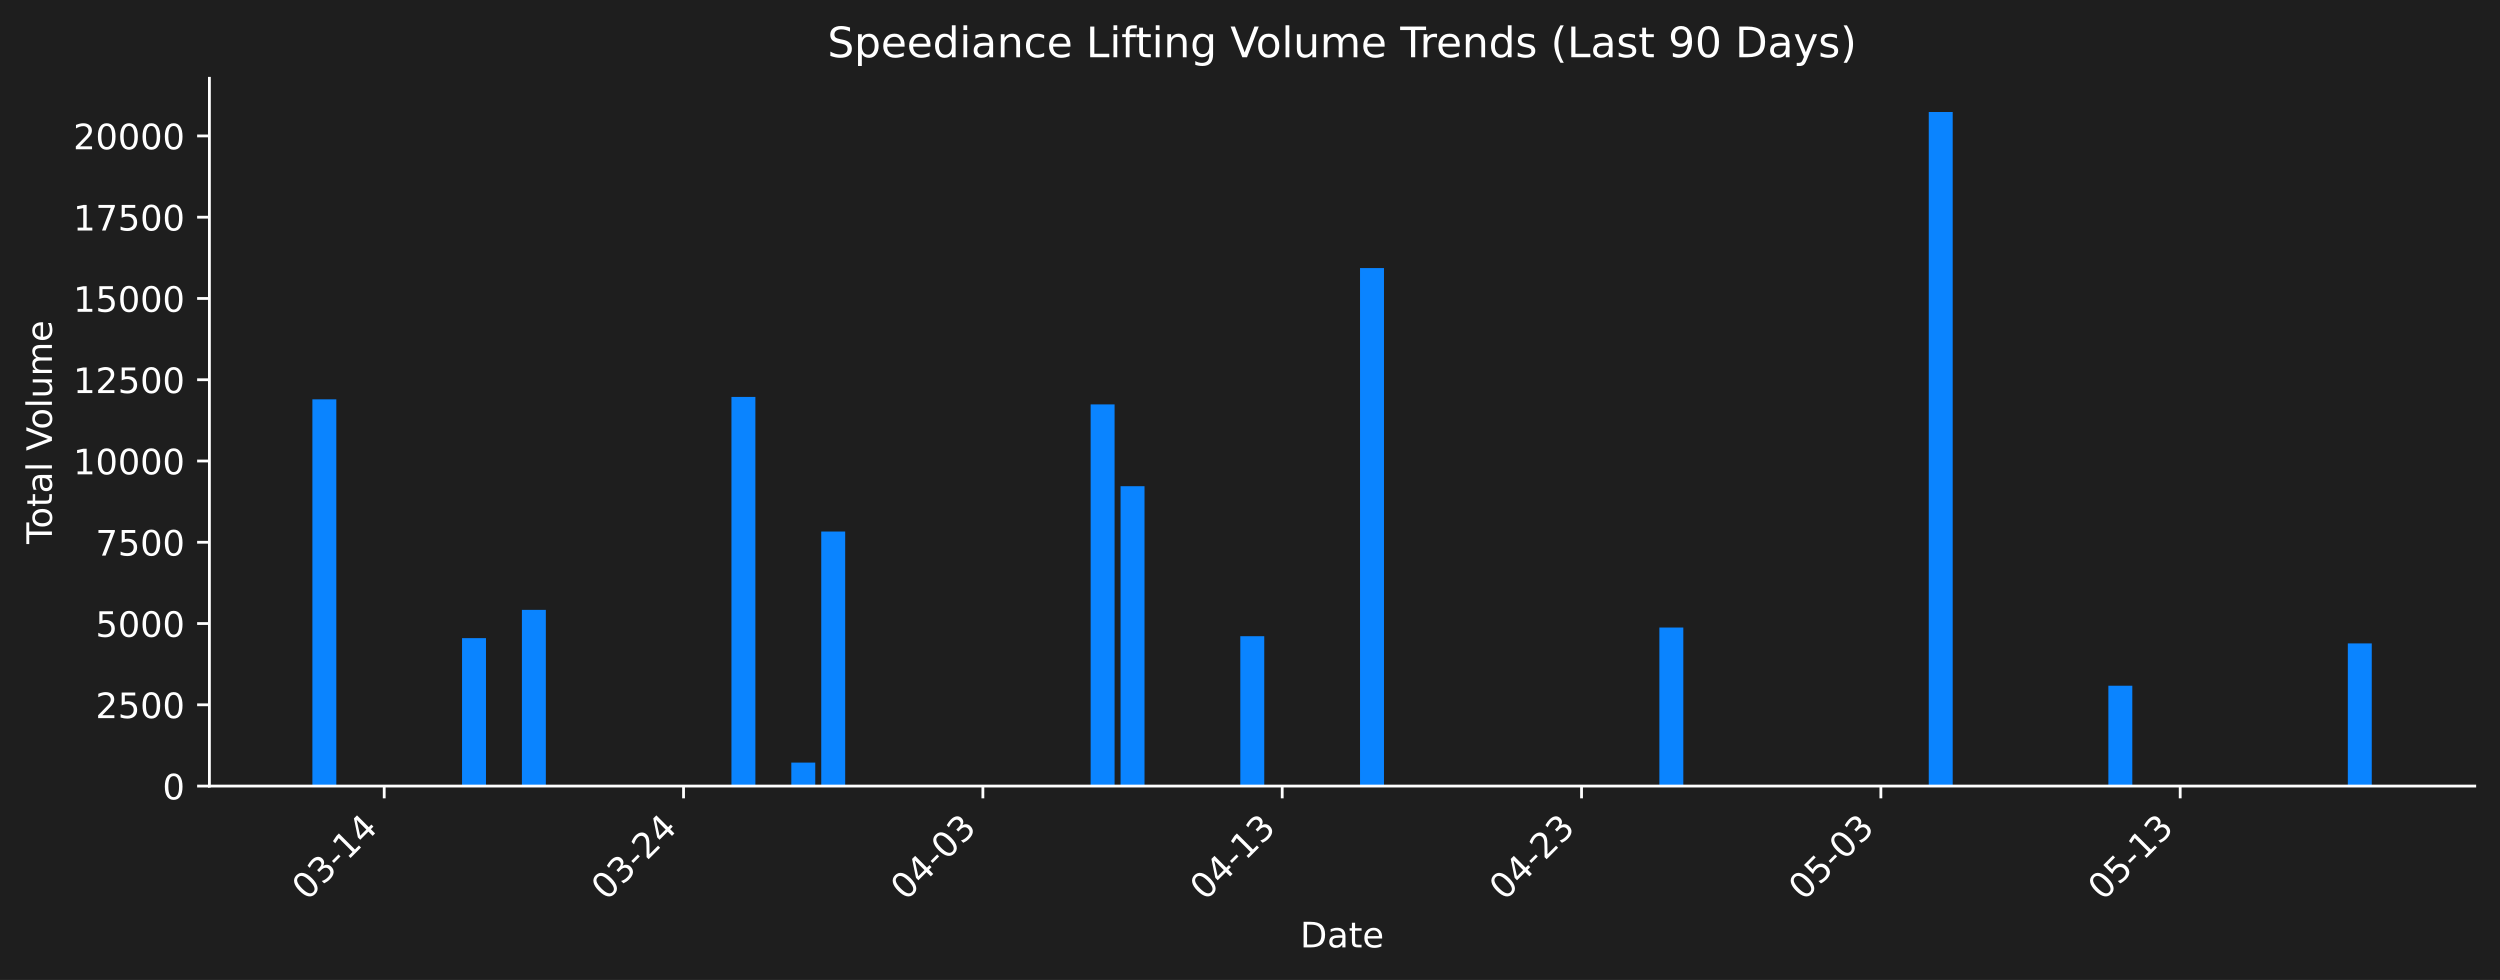
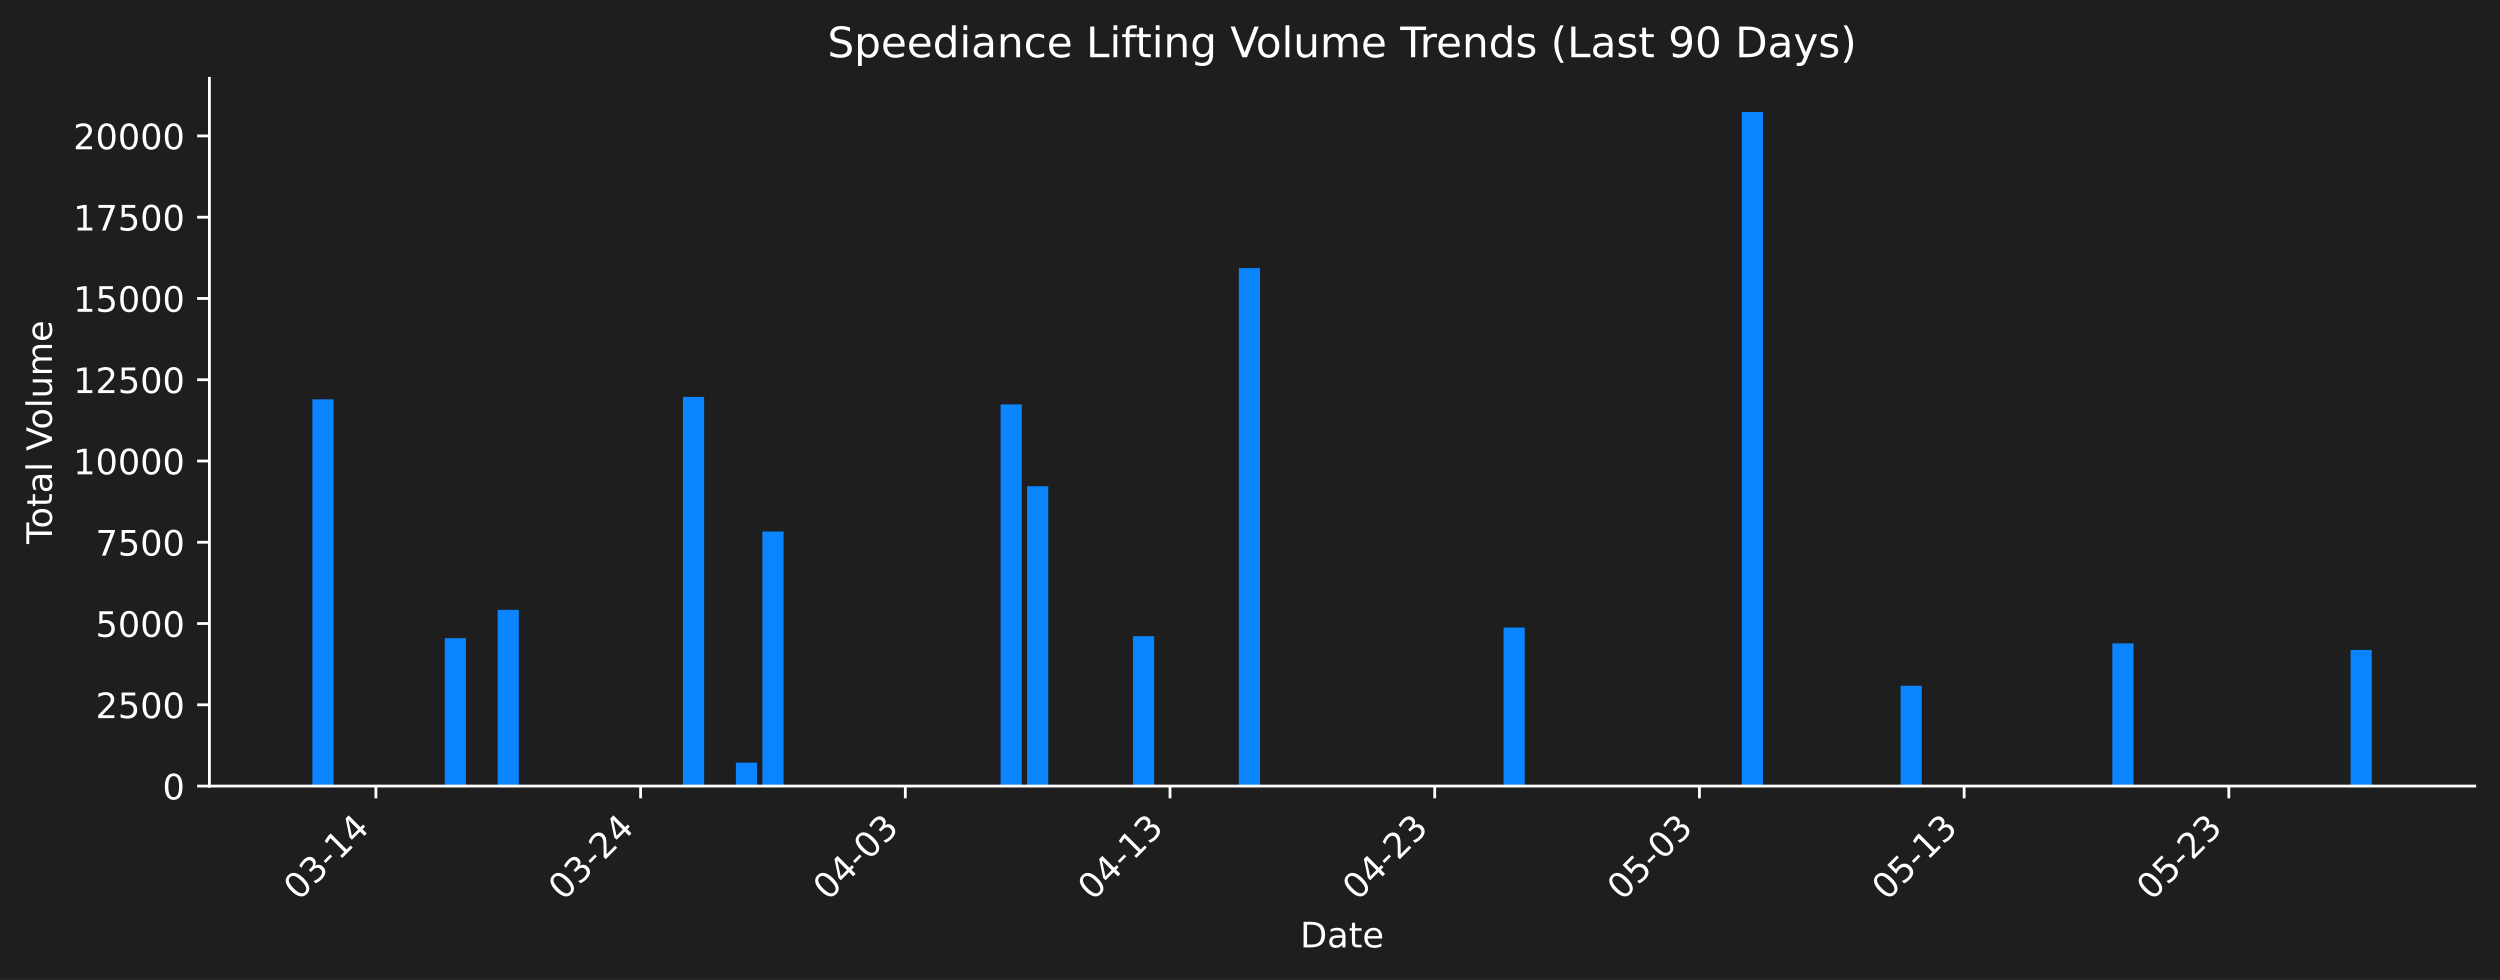
<svg xmlns="http://www.w3.org/2000/svg" xmlns:xlink="http://www.w3.org/1999/xlink" width="712.621pt" height="279.334pt" viewBox="0 0 712.621 279.334" version="1.1">
  <defs>
    <style type="text/css">*{stroke-linejoin: round; stroke-linecap: butt}</style>
  </defs>
  <g id="figure_1">
    <g id="patch_1">
      <path d="M 0 279.334  L 712.621 279.334  L 712.621 0  L 0 0  z " style="fill: #1e1e1e" />
    </g>
    <g id="axes_1">
      <g id="patch_2">
        <path d="M 59.691 224.066  L 705.421 224.066  L 705.421 22.318  L 59.691 22.318  L 59.691 224.066  z " style="fill: none" />
      </g>
      <g id="patch_3">
-         <path d="M 89.042 224.066  L 95.868 224.066  L 95.868 113.83  L 89.042 113.83  z " clip-path="url(#p5da335fea5)" style="fill: #0a84ff" />
+         <path d="M 89.042 224.066  L 95.078 224.066  L 95.078 113.83  L 89.042 113.83  z " clip-path="url(#paa611dae3c)" style="fill: #0a84ff" />
      </g>
      <g id="patch_4">
-         <path d="M 131.704 224.066  L 138.53 224.066  L 138.53 181.906  L 131.704 181.906  z " clip-path="url(#p5da335fea5)" style="fill: #0a84ff" />
+         <path d="M 126.769 224.066  L 132.805 224.066  L 132.805 181.906  L 126.769 181.906  z " clip-path="url(#paa611dae3c)" style="fill: #0a84ff" />
      </g>
      <g id="patch_5">
-         <path d="M 148.769 224.066  L 155.594 224.066  L 155.594 173.835  L 148.769 173.835  z " clip-path="url(#p5da335fea5)" style="fill: #0a84ff" />
+         <path d="M 141.859 224.066  L 147.896 224.066  L 147.896 173.835  L 141.859 173.835  z " clip-path="url(#paa611dae3c)" style="fill: #0a84ff" />
      </g>
      <g id="patch_6">
-         <path d="M 208.495 224.066  L 215.321 224.066  L 215.321 113.154  L 208.495 113.154  z " clip-path="url(#p5da335fea5)" style="fill: #0a84ff" />
+         <path d="M 194.677 224.066  L 200.713 224.066  L 200.713 113.154  L 194.677 113.154  z " clip-path="url(#paa611dae3c)" style="fill: #0a84ff" />
      </g>
      <g id="patch_7">
-         <path d="M 225.56 224.066  L 232.386 224.066  L 232.386 217.376  L 225.56 217.376  z " clip-path="url(#p5da335fea5)" style="fill: #0a84ff" />
+         <path d="M 209.767 224.066  L 215.804 224.066  L 215.804 217.376  L 209.767 217.376  z " clip-path="url(#paa611dae3c)" style="fill: #0a84ff" />
      </g>
      <g id="patch_8">
-         <path d="M 234.092 224.066  L 240.918 224.066  L 240.918 151.514  L 234.092 151.514  z " clip-path="url(#p5da335fea5)" style="fill: #0a84ff" />
+         <path d="M 217.313 224.066  L 223.349 224.066  L 223.349 151.514  L 217.313 151.514  z " clip-path="url(#paa611dae3c)" style="fill: #0a84ff" />
      </g>
      <g id="patch_9">
-         <path d="M 310.884 224.066  L 317.71 224.066  L 317.71 115.276  L 310.884 115.276  z " clip-path="url(#p5da335fea5)" style="fill: #0a84ff" />
+         <path d="M 285.221 224.066  L 291.257 224.066  L 291.257 115.276  L 285.221 115.276  z " clip-path="url(#paa611dae3c)" style="fill: #0a84ff" />
      </g>
      <g id="patch_10">
-         <path d="M 319.416 224.066  L 326.242 224.066  L 326.242 138.598  L 319.416 138.598  z " clip-path="url(#p5da335fea5)" style="fill: #0a84ff" />
+         <path d="M 292.766 224.066  L 298.802 224.066  L 298.802 138.598  L 292.766 138.598  z " clip-path="url(#paa611dae3c)" style="fill: #0a84ff" />
      </g>
      <g id="patch_11">
-         <path d="M 353.546 224.066  L 360.371 224.066  L 360.371 181.35  L 353.546 181.35  z " clip-path="url(#p5da335fea5)" style="fill: #0a84ff" />
+         <path d="M 322.947 224.066  L 328.984 224.066  L 328.984 181.35  L 322.947 181.35  z " clip-path="url(#paa611dae3c)" style="fill: #0a84ff" />
      </g>
      <g id="patch_12">
-         <path d="M 387.675 224.066  L 394.501 224.066  L 394.501 76.415  L 387.675 76.415  z " clip-path="url(#p5da335fea5)" style="fill: #0a84ff" />
+         <path d="M 353.129 224.066  L 359.165 224.066  L 359.165 76.415  L 353.129 76.415  z " clip-path="url(#paa611dae3c)" style="fill: #0a84ff" />
      </g>
      <g id="patch_13">
-         <path d="M 472.999 224.066  L 479.825 224.066  L 479.825 178.881  L 472.999 178.881  z " clip-path="url(#p5da335fea5)" style="fill: #0a84ff" />
+         <path d="M 428.582 224.066  L 434.618 224.066  L 434.618 178.881  L 428.582 178.881  z " clip-path="url(#paa611dae3c)" style="fill: #0a84ff" />
      </g>
      <g id="patch_14">
-         <path d="M 490.064 224.066  L 496.889 224.066  L 496.889 224.066  L 490.064 224.066  z " clip-path="url(#p5da335fea5)" style="fill: #0a84ff" />
+         <path d="M 443.673 224.066  L 449.709 224.066  L 449.709 224.066  L 443.673 224.066  z " clip-path="url(#paa611dae3c)" style="fill: #0a84ff" />
      </g>
      <g id="patch_15">
-         <path d="M 549.79 224.066  L 556.616 224.066  L 556.616 31.925  L 549.79 31.925  z " clip-path="url(#p5da335fea5)" style="fill: #0a84ff" />
+         <path d="M 496.49 224.066  L 502.526 224.066  L 502.526 31.925  L 496.49 31.925  z " clip-path="url(#paa611dae3c)" style="fill: #0a84ff" />
      </g>
      <g id="patch_16">
-         <path d="M 600.984 224.066  L 607.81 224.066  L 607.81 195.462  L 600.984 195.462  z " clip-path="url(#p5da335fea5)" style="fill: #0a84ff" />
+         <path d="M 541.762 224.066  L 547.799 224.066  L 547.799 195.462  L 541.762 195.462  z " clip-path="url(#paa611dae3c)" style="fill: #0a84ff" />
      </g>
      <g id="patch_17">
-         <path d="M 669.243 224.066  L 676.069 224.066  L 676.069 183.394  L 669.243 183.394  z " clip-path="url(#p5da335fea5)" style="fill: #0a84ff" />
+         <path d="M 602.125 224.066  L 608.161 224.066  L 608.161 183.394  L 602.125 183.394  z " clip-path="url(#paa611dae3c)" style="fill: #0a84ff" />
+       </g>
+       <g id="patch_18">
+         <path d="M 670.033 224.066  L 676.069 224.066  L 676.069 185.261  L 670.033 185.261  z " clip-path="url(#paa611dae3c)" style="fill: #0a84ff" />
      </g>
      <g id="matplotlib.axis_1">
        <g id="xtick_1">
          <g id="line2d_1">
            <defs>
-               <path id="m16328b416a" d="M 0 0  L 0 3.5  " style="stroke: #ffffff; stroke-width: 0.8" />
+               <path id="m3f73ef1592" d="M 0 0  L 0 3.5  " style="stroke: #ffffff; stroke-width: 0.8" />
            </defs>
            <g>
-               <use xlink:href="#m16328b416a" x="109.52" y="224.066" style="fill: #ffffff; stroke: #ffffff; stroke-width: 0.8" />
+               <use xlink:href="#m3f73ef1592" x="107.151" y="224.066" style="fill: #ffffff; stroke: #ffffff; stroke-width: 0.8" />
            </g>
          </g>
          <g id="text_1">
-             <g style="fill: #ffffff" transform="translate(87.50215 256.9857) rotate(-45) scale(0.1 -0.1)">
+             <g style="fill: #ffffff" transform="translate(85.13326 256.9857) rotate(-45) scale(0.1 -0.1)">
              <defs>
                <path id="DejaVuSans-30" d="M 2034 4250  Q 1547 4250 1301 3770  Q 1056 3291 1056 2328  Q 1056 1369 1301 889  Q 1547 409 2034 409  Q 2525 409 2770 889  Q 3016 1369 3016 2328  Q 3016 3291 2770 3770  Q 2525 4250 2034 4250  z M 2034 4750  Q 2819 4750 3233 4129  Q 3647 3509 3647 2328  Q 3647 1150 3233 529  Q 2819 -91 2034 -91  Q 1250 -91 836 529  Q 422 1150 422 2328  Q 422 3509 836 4129  Q 1250 4750 2034 4750  z " transform="scale(0.015625)" />
                <path id="DejaVuSans-33" d="M 2597 2516  Q 3050 2419 3304 2112  Q 3559 1806 3559 1356  Q 3559 666 3084 287  Q 2609 -91 1734 -91  Q 1441 -91 1130 -33  Q 819 25 488 141  L 488 750  Q 750 597 1062 519  Q 1375 441 1716 441  Q 2309 441 2620 675  Q 2931 909 2931 1356  Q 2931 1769 2642 2001  Q 2353 2234 1838 2234  L 1294 2234  L 1294 2753  L 1863 2753  Q 2328 2753 2575 2939  Q 2822 3125 2822 3475  Q 2822 3834 2567 4026  Q 2313 4219 1838 4219  Q 1578 4219 1281 4162  Q 984 4106 628 3988  L 628 4550  Q 988 4650 1302 4700  Q 1616 4750 1894 4750  Q 2613 4750 3031 4423  Q 3450 4097 3450 3541  Q 3450 3153 3228 2886  Q 3006 2619 2597 2516  z " transform="scale(0.015625)" />
                <path id="DejaVuSans-2d" d="M 313 2009  L 1997 2009  L 1997 1497  L 313 1497  L 313 2009  z " transform="scale(0.015625)" />
                <path id="DejaVuSans-31" d="M 794 531  L 1825 531  L 1825 4091  L 703 3866  L 703 4441  L 1819 4666  L 2450 4666  L 2450 531  L 3481 531  L 3481 0  L 794 0  L 794 531  z " transform="scale(0.015625)" />
                <path id="DejaVuSans-34" d="M 2419 4116  L 825 1625  L 2419 1625  L 2419 4116  z M 2253 4666  L 3047 4666  L 3047 1625  L 3713 1625  L 3713 1100  L 3047 1100  L 3047 0  L 2419 0  L 2419 1100  L 313 1100  L 313 1709  L 2253 4666  z " transform="scale(0.015625)" />
              </defs>
              <use xlink:href="#DejaVuSans-30" />
              <use xlink:href="#DejaVuSans-33" transform="translate(63.62305 0)" />
              <use xlink:href="#DejaVuSans-2d" transform="translate(127.2461 0)" />
              <use xlink:href="#DejaVuSans-31" transform="translate(163.3301 0)" />
              <use xlink:href="#DejaVuSans-34" transform="translate(226.9531 0)" />
            </g>
          </g>
        </g>
        <g id="xtick_2">
          <g id="line2d_2">
            <g>
-               <use xlink:href="#m16328b416a" x="194.843" y="224.066" style="fill: #ffffff; stroke: #ffffff; stroke-width: 0.8" />
+               <use xlink:href="#m3f73ef1592" x="182.604" y="224.066" style="fill: #ffffff; stroke: #ffffff; stroke-width: 0.8" />
            </g>
          </g>
          <g id="text_2">
-             <g style="fill: #ffffff" transform="translate(172.8259 256.9857) rotate(-45) scale(0.1 -0.1)">
+             <g style="fill: #ffffff" transform="translate(160.5866 256.9857) rotate(-45) scale(0.1 -0.1)">
              <defs>
                <path id="DejaVuSans-32" d="M 1228 531  L 3431 531  L 3431 0  L 469 0  L 469 531  Q 828 903 1448 1529  Q 2069 2156 2228 2338  Q 2531 2678 2651 2914  Q 2772 3150 2772 3378  Q 2772 3750 2511 3984  Q 2250 4219 1831 4219  Q 1534 4219 1204 4116  Q 875 4013 500 3803  L 500 4441  Q 881 4594 1212 4672  Q 1544 4750 1819 4750  Q 2544 4750 2975 4387  Q 3406 4025 3406 3419  Q 3406 3131 3298 2873  Q 3191 2616 2906 2266  Q 2828 2175 2409 1742  Q 1991 1309 1228 531  z " transform="scale(0.015625)" />
              </defs>
              <use xlink:href="#DejaVuSans-30" />
              <use xlink:href="#DejaVuSans-33" transform="translate(63.62305 0)" />
              <use xlink:href="#DejaVuSans-2d" transform="translate(127.2461 0)" />
              <use xlink:href="#DejaVuSans-32" transform="translate(163.3301 0)" />
              <use xlink:href="#DejaVuSans-34" transform="translate(226.9531 0)" />
            </g>
          </g>
        </g>
        <g id="xtick_3">
          <g id="line2d_3">
            <g>
-               <use xlink:href="#m16328b416a" x="280.167" y="224.066" style="fill: #ffffff; stroke: #ffffff; stroke-width: 0.8" />
+               <use xlink:href="#m3f73ef1592" x="258.058" y="224.066" style="fill: #ffffff; stroke: #ffffff; stroke-width: 0.8" />
            </g>
          </g>
          <g id="text_3">
-             <g style="fill: #ffffff" transform="translate(258.1496 256.9857) rotate(-45) scale(0.1 -0.1)">
+             <g style="fill: #ffffff" transform="translate(236.04 256.9857) rotate(-45) scale(0.1 -0.1)">
              <use xlink:href="#DejaVuSans-30" />
              <use xlink:href="#DejaVuSans-34" transform="translate(63.62305 0)" />
              <use xlink:href="#DejaVuSans-2d" transform="translate(127.2461 0)" />
              <use xlink:href="#DejaVuSans-30" transform="translate(163.3301 0)" />
              <use xlink:href="#DejaVuSans-33" transform="translate(226.9531 0)" />
            </g>
          </g>
        </g>
        <g id="xtick_4">
          <g id="line2d_4">
            <g>
-               <use xlink:href="#m16328b416a" x="365.491" y="224.066" style="fill: #ffffff; stroke: #ffffff; stroke-width: 0.8" />
+               <use xlink:href="#m3f73ef1592" x="333.511" y="224.066" style="fill: #ffffff; stroke: #ffffff; stroke-width: 0.8" />
            </g>
          </g>
          <g id="text_4">
-             <g style="fill: #ffffff" transform="translate(343.4733 256.9857) rotate(-45) scale(0.1 -0.1)">
+             <g style="fill: #ffffff" transform="translate(311.4934 256.9857) rotate(-45) scale(0.1 -0.1)">
              <use xlink:href="#DejaVuSans-30" />
              <use xlink:href="#DejaVuSans-34" transform="translate(63.62305 0)" />
              <use xlink:href="#DejaVuSans-2d" transform="translate(127.2461 0)" />
              <use xlink:href="#DejaVuSans-31" transform="translate(163.3301 0)" />
              <use xlink:href="#DejaVuSans-33" transform="translate(226.9531 0)" />
            </g>
          </g>
        </g>
        <g id="xtick_5">
          <g id="line2d_5">
            <g>
-               <use xlink:href="#m16328b416a" x="450.815" y="224.066" style="fill: #ffffff; stroke: #ffffff; stroke-width: 0.8" />
+               <use xlink:href="#m3f73ef1592" x="408.964" y="224.066" style="fill: #ffffff; stroke: #ffffff; stroke-width: 0.8" />
            </g>
          </g>
          <g id="text_5">
-             <g style="fill: #ffffff" transform="translate(428.7971 256.9857) rotate(-45) scale(0.1 -0.1)">
+             <g style="fill: #ffffff" transform="translate(386.9468 256.9857) rotate(-45) scale(0.1 -0.1)">
              <use xlink:href="#DejaVuSans-30" />
              <use xlink:href="#DejaVuSans-34" transform="translate(63.62305 0)" />
              <use xlink:href="#DejaVuSans-2d" transform="translate(127.2461 0)" />
              <use xlink:href="#DejaVuSans-32" transform="translate(163.3301 0)" />
              <use xlink:href="#DejaVuSans-33" transform="translate(226.9531 0)" />
            </g>
          </g>
        </g>
        <g id="xtick_6">
          <g id="line2d_6">
            <g>
-               <use xlink:href="#m16328b416a" x="536.138" y="224.066" style="fill: #ffffff; stroke: #ffffff; stroke-width: 0.8" />
+               <use xlink:href="#m3f73ef1592" x="484.418" y="224.066" style="fill: #ffffff; stroke: #ffffff; stroke-width: 0.8" />
            </g>
          </g>
          <g id="text_6">
-             <g style="fill: #ffffff" transform="translate(514.1208 256.9857) rotate(-45) scale(0.1 -0.1)">
+             <g style="fill: #ffffff" transform="translate(462.4001 256.9857) rotate(-45) scale(0.1 -0.1)">
              <defs>
                <path id="DejaVuSans-35" d="M 691 4666  L 3169 4666  L 3169 4134  L 1269 4134  L 1269 2991  Q 1406 3038 1543 3061  Q 1681 3084 1819 3084  Q 2600 3084 3056 2656  Q 3513 2228 3513 1497  Q 3513 744 3044 326  Q 2575 -91 1722 -91  Q 1428 -91 1123 -41  Q 819 9 494 109  L 494 744  Q 775 591 1075 516  Q 1375 441 1709 441  Q 2250 441 2565 725  Q 2881 1009 2881 1497  Q 2881 1984 2565 2268  Q 2250 2553 1709 2553  Q 1456 2553 1204 2497  Q 953 2441 691 2322  L 691 4666  z " transform="scale(0.015625)" />
              </defs>
              <use xlink:href="#DejaVuSans-30" />
              <use xlink:href="#DejaVuSans-35" transform="translate(63.62305 0)" />
              <use xlink:href="#DejaVuSans-2d" transform="translate(127.2461 0)" />
              <use xlink:href="#DejaVuSans-30" transform="translate(163.3301 0)" />
              <use xlink:href="#DejaVuSans-33" transform="translate(226.9531 0)" />
            </g>
          </g>
        </g>
        <g id="xtick_7">
          <g id="line2d_7">
            <g>
-               <use xlink:href="#m16328b416a" x="621.462" y="224.066" style="fill: #ffffff; stroke: #ffffff; stroke-width: 0.8" />
+               <use xlink:href="#m3f73ef1592" x="559.871" y="224.066" style="fill: #ffffff; stroke: #ffffff; stroke-width: 0.8" />
            </g>
          </g>
          <g id="text_7">
-             <g style="fill: #ffffff" transform="translate(599.4445 256.9857) rotate(-45) scale(0.1 -0.1)">
+             <g style="fill: #ffffff" transform="translate(537.8535 256.9857) rotate(-45) scale(0.1 -0.1)">
              <use xlink:href="#DejaVuSans-30" />
              <use xlink:href="#DejaVuSans-35" transform="translate(63.62305 0)" />
              <use xlink:href="#DejaVuSans-2d" transform="translate(127.2461 0)" />
              <use xlink:href="#DejaVuSans-31" transform="translate(163.3301 0)" />
              <use xlink:href="#DejaVuSans-33" transform="translate(226.9531 0)" />
            </g>
          </g>
        </g>
-         <g id="text_8">
+         <g id="xtick_8">
+           <g id="line2d_8">
+             <g>
+               <use xlink:href="#m3f73ef1592" x="635.324" y="224.066" style="fill: #ffffff; stroke: #ffffff; stroke-width: 0.8" />
+             </g>
+           </g>
+           <g id="text_8">
+             <g style="fill: #ffffff" transform="translate(613.3069 256.9857) rotate(-45) scale(0.1 -0.1)">
+               <use xlink:href="#DejaVuSans-30" />
+               <use xlink:href="#DejaVuSans-35" transform="translate(63.62305 0)" />
+               <use xlink:href="#DejaVuSans-2d" transform="translate(127.2461 0)" />
+               <use xlink:href="#DejaVuSans-32" transform="translate(163.3301 0)" />
+               <use xlink:href="#DejaVuSans-33" transform="translate(226.9531 0)" />
+             </g>
+           </g>
+         </g>
+         <g id="text_9">
          <g style="fill: #ffffff" transform="translate(370.6048 270.0547) scale(0.1 -0.1)">
            <defs>
              <path id="DejaVuSans-44" d="M 1259 4147  L 1259 519  L 2022 519  Q 2988 519 3436 956  Q 3884 1394 3884 2338  Q 3884 3275 3436 3711  Q 2988 4147 2022 4147  L 1259 4147  z M 628 4666  L 1925 4666  Q 3281 4666 3915 4102  Q 4550 3538 4550 2338  Q 4550 1131 3912 565  Q 3275 0 1925 0  L 628 0  L 628 4666  z " transform="scale(0.015625)" />
              <path id="DejaVuSans-61" d="M 2194 1759  Q 1497 1759 1228 1600  Q 959 1441 959 1056  Q 959 750 1161 570  Q 1363 391 1709 391  Q 2188 391 2477 730  Q 2766 1069 2766 1631  L 2766 1759  L 2194 1759  z M 3341 1997  L 3341 0  L 2766 0  L 2766 531  Q 2569 213 2275 61  Q 1981 -91 1556 -91  Q 1019 -91 701 211  Q 384 513 384 1019  Q 384 1609 779 1909  Q 1175 2209 1959 2209  L 2766 2209  L 2766 2266  Q 2766 2663 2505 2880  Q 2244 3097 1772 3097  Q 1472 3097 1187 3025  Q 903 2953 641 2809  L 641 3341  Q 956 3463 1253 3523  Q 1550 3584 1831 3584  Q 2591 3584 2966 3190  Q 3341 2797 3341 1997  z " transform="scale(0.015625)" />
              <path id="DejaVuSans-74" d="M 1172 4494  L 1172 3500  L 2356 3500  L 2356 3053  L 1172 3053  L 1172 1153  Q 1172 725 1289 603  Q 1406 481 1766 481  L 2356 481  L 2356 0  L 1766 0  Q 1100 0 847 248  Q 594 497 594 1153  L 594 3053  L 172 3053  L 172 3500  L 594 3500  L 594 4494  L 1172 4494  z " transform="scale(0.015625)" />
              <path id="DejaVuSans-65" d="M 3597 1894  L 3597 1613  L 953 1613  Q 991 1019 1311 708  Q 1631 397 2203 397  Q 2534 397 2845 478  Q 3156 559 3463 722  L 3463 178  Q 3153 47 2828 -22  Q 2503 -91 2169 -91  Q 1331 -91 842 396  Q 353 884 353 1716  Q 353 2575 817 3079  Q 1281 3584 2069 3584  Q 2775 3584 3186 3129  Q 3597 2675 3597 1894  z M 3022 2063  Q 3016 2534 2758 2815  Q 2500 3097 2075 3097  Q 1594 3097 1305 2825  Q 1016 2553 972 2059  L 3022 2063  z " transform="scale(0.015625)" />
            </defs>
            <use xlink:href="#DejaVuSans-44" />
            <use xlink:href="#DejaVuSans-61" transform="translate(77.00195 0)" />
            <use xlink:href="#DejaVuSans-74" transform="translate(138.2812 0)" />
            <use xlink:href="#DejaVuSans-65" transform="translate(177.4902 0)" />
          </g>
        </g>
      </g>
      <g id="matplotlib.axis_2">
        <g id="ytick_1">
-           <g id="line2d_8">
+           <g id="line2d_9">
            <defs>
-               <path id="me308c69930" d="M 0 0  L -3.5 0  " style="stroke: #ffffff; stroke-width: 0.8" />
+               <path id="mff4a943811" d="M 0 0  L -3.5 0  " style="stroke: #ffffff; stroke-width: 0.8" />
            </defs>
            <g>
-               <use xlink:href="#me308c69930" x="59.691" y="224.066" style="fill: #ffffff; stroke: #ffffff; stroke-width: 0.8" />
-             </g>
-           </g>
-           <g id="text_9">
+               <use xlink:href="#mff4a943811" x="59.691" y="224.066" style="fill: #ffffff; stroke: #ffffff; stroke-width: 0.8" />
+             </g>
+           </g>
+           <g id="text_10">
            <g style="fill: #ffffff" transform="translate(46.32812 227.865) scale(0.1 -0.1)">
              <use xlink:href="#DejaVuSans-30" />
            </g>
          </g>
        </g>
        <g id="ytick_2">
-           <g id="line2d_9">
-             <g>
-               <use xlink:href="#me308c69930" x="59.691" y="200.901" style="fill: #ffffff; stroke: #ffffff; stroke-width: 0.8" />
-             </g>
-           </g>
-           <g id="text_10">
+           <g id="line2d_10">
+             <g>
+               <use xlink:href="#mff4a943811" x="59.691" y="200.901" style="fill: #ffffff; stroke: #ffffff; stroke-width: 0.8" />
+             </g>
+           </g>
+           <g id="text_11">
            <g style="fill: #ffffff" transform="translate(27.24063 204.7005) scale(0.1 -0.1)">
              <use xlink:href="#DejaVuSans-32" />
              <use xlink:href="#DejaVuSans-35" transform="translate(63.62305 0)" />
              <use xlink:href="#DejaVuSans-30" transform="translate(127.2461 0)" />
              <use xlink:href="#DejaVuSans-30" transform="translate(190.8691 0)" />
            </g>
          </g>
        </g>
        <g id="ytick_3">
-           <g id="line2d_10">
-             <g>
-               <use xlink:href="#me308c69930" x="59.691" y="177.737" style="fill: #ffffff; stroke: #ffffff; stroke-width: 0.8" />
-             </g>
-           </g>
-           <g id="text_11">
+           <g id="line2d_11">
+             <g>
+               <use xlink:href="#mff4a943811" x="59.691" y="177.737" style="fill: #ffffff; stroke: #ffffff; stroke-width: 0.8" />
+             </g>
+           </g>
+           <g id="text_12">
            <g style="fill: #ffffff" transform="translate(27.24063 181.5359) scale(0.1 -0.1)">
              <use xlink:href="#DejaVuSans-35" />
              <use xlink:href="#DejaVuSans-30" transform="translate(63.62305 0)" />
              <use xlink:href="#DejaVuSans-30" transform="translate(127.2461 0)" />
              <use xlink:href="#DejaVuSans-30" transform="translate(190.8691 0)" />
            </g>
          </g>
        </g>
        <g id="ytick_4">
-           <g id="line2d_11">
-             <g>
-               <use xlink:href="#me308c69930" x="59.691" y="154.572" style="fill: #ffffff; stroke: #ffffff; stroke-width: 0.8" />
-             </g>
-           </g>
-           <g id="text_12">
+           <g id="line2d_12">
+             <g>
+               <use xlink:href="#mff4a943811" x="59.691" y="154.572" style="fill: #ffffff; stroke: #ffffff; stroke-width: 0.8" />
+             </g>
+           </g>
+           <g id="text_13">
            <g style="fill: #ffffff" transform="translate(27.24063 158.3714) scale(0.1 -0.1)">
              <defs>
                <path id="DejaVuSans-37" d="M 525 4666  L 3525 4666  L 3525 4397  L 1831 0  L 1172 0  L 2766 4134  L 525 4134  L 525 4666  z " transform="scale(0.015625)" />
              </defs>
              <use xlink:href="#DejaVuSans-37" />
              <use xlink:href="#DejaVuSans-35" transform="translate(63.62305 0)" />
              <use xlink:href="#DejaVuSans-30" transform="translate(127.2461 0)" />
              <use xlink:href="#DejaVuSans-30" transform="translate(190.8691 0)" />
            </g>
          </g>
        </g>
        <g id="ytick_5">
-           <g id="line2d_12">
-             <g>
-               <use xlink:href="#me308c69930" x="59.691" y="131.408" style="fill: #ffffff; stroke: #ffffff; stroke-width: 0.8" />
-             </g>
-           </g>
-           <g id="text_13">
+           <g id="line2d_13">
+             <g>
+               <use xlink:href="#mff4a943811" x="59.691" y="131.408" style="fill: #ffffff; stroke: #ffffff; stroke-width: 0.8" />
+             </g>
+           </g>
+           <g id="text_14">
            <g style="fill: #ffffff" transform="translate(20.87813 135.2068) scale(0.1 -0.1)">
              <use xlink:href="#DejaVuSans-31" />
              <use xlink:href="#DejaVuSans-30" transform="translate(63.62305 0)" />
              <use xlink:href="#DejaVuSans-30" transform="translate(127.2461 0)" />
              <use xlink:href="#DejaVuSans-30" transform="translate(190.8691 0)" />
              <use xlink:href="#DejaVuSans-30" transform="translate(254.4922 0)" />
            </g>
          </g>
        </g>
        <g id="ytick_6">
-           <g id="line2d_13">
-             <g>
-               <use xlink:href="#me308c69930" x="59.691" y="108.243" style="fill: #ffffff; stroke: #ffffff; stroke-width: 0.8" />
-             </g>
-           </g>
-           <g id="text_14">
+           <g id="line2d_14">
+             <g>
+               <use xlink:href="#mff4a943811" x="59.691" y="108.243" style="fill: #ffffff; stroke: #ffffff; stroke-width: 0.8" />
+             </g>
+           </g>
+           <g id="text_15">
            <g style="fill: #ffffff" transform="translate(20.87813 112.0423) scale(0.1 -0.1)">
              <use xlink:href="#DejaVuSans-31" />
              <use xlink:href="#DejaVuSans-32" transform="translate(63.62305 0)" />
              <use xlink:href="#DejaVuSans-35" transform="translate(127.2461 0)" />
              <use xlink:href="#DejaVuSans-30" transform="translate(190.8691 0)" />
              <use xlink:href="#DejaVuSans-30" transform="translate(254.4922 0)" />
            </g>
          </g>
        </g>
        <g id="ytick_7">
-           <g id="line2d_14">
-             <g>
-               <use xlink:href="#me308c69930" x="59.691" y="85.079" style="fill: #ffffff; stroke: #ffffff; stroke-width: 0.8" />
-             </g>
-           </g>
-           <g id="text_15">
+           <g id="line2d_15">
+             <g>
+               <use xlink:href="#mff4a943811" x="59.691" y="85.079" style="fill: #ffffff; stroke: #ffffff; stroke-width: 0.8" />
+             </g>
+           </g>
+           <g id="text_16">
            <g style="fill: #ffffff" transform="translate(20.87813 88.87775) scale(0.1 -0.1)">
              <use xlink:href="#DejaVuSans-31" />
              <use xlink:href="#DejaVuSans-35" transform="translate(63.62305 0)" />
              <use xlink:href="#DejaVuSans-30" transform="translate(127.2461 0)" />
              <use xlink:href="#DejaVuSans-30" transform="translate(190.8691 0)" />
              <use xlink:href="#DejaVuSans-30" transform="translate(254.4922 0)" />
            </g>
          </g>
        </g>
        <g id="ytick_8">
-           <g id="line2d_15">
-             <g>
-               <use xlink:href="#me308c69930" x="59.691" y="61.914" style="fill: #ffffff; stroke: #ffffff; stroke-width: 0.8" />
-             </g>
-           </g>
-           <g id="text_16">
+           <g id="line2d_16">
+             <g>
+               <use xlink:href="#mff4a943811" x="59.691" y="61.914" style="fill: #ffffff; stroke: #ffffff; stroke-width: 0.8" />
+             </g>
+           </g>
+           <g id="text_17">
            <g style="fill: #ffffff" transform="translate(20.87813 65.7132) scale(0.1 -0.1)">
              <use xlink:href="#DejaVuSans-31" />
              <use xlink:href="#DejaVuSans-37" transform="translate(63.62305 0)" />
              <use xlink:href="#DejaVuSans-35" transform="translate(127.2461 0)" />
              <use xlink:href="#DejaVuSans-30" transform="translate(190.8691 0)" />
              <use xlink:href="#DejaVuSans-30" transform="translate(254.4922 0)" />
            </g>
          </g>
        </g>
        <g id="ytick_9">
-           <g id="line2d_16">
-             <g>
-               <use xlink:href="#me308c69930" x="59.691" y="38.749" style="fill: #ffffff; stroke: #ffffff; stroke-width: 0.8" />
-             </g>
-           </g>
-           <g id="text_17">
+           <g id="line2d_17">
+             <g>
+               <use xlink:href="#mff4a943811" x="59.691" y="38.749" style="fill: #ffffff; stroke: #ffffff; stroke-width: 0.8" />
+             </g>
+           </g>
+           <g id="text_18">
            <g style="fill: #ffffff" transform="translate(20.87813 42.54865) scale(0.1 -0.1)">
              <use xlink:href="#DejaVuSans-32" />
              <use xlink:href="#DejaVuSans-30" transform="translate(63.62305 0)" />
              <use xlink:href="#DejaVuSans-30" transform="translate(127.2461 0)" />
              <use xlink:href="#DejaVuSans-30" transform="translate(190.8691 0)" />
              <use xlink:href="#DejaVuSans-30" transform="translate(254.4922 0)" />
            </g>
          </g>
        </g>
-         <g id="text_18">
+         <g id="text_19">
          <g style="fill: #ffffff" transform="translate(14.79844 155.0545) rotate(-90) scale(0.1 -0.1)">
            <defs>
              <path id="DejaVuSans-54" d="M -19 4666  L 3928 4666  L 3928 4134  L 2272 4134  L 2272 0  L 1638 0  L 1638 4134  L -19 4134  L -19 4666  z " transform="scale(0.015625)" />
              <path id="DejaVuSans-6f" d="M 1959 3097  Q 1497 3097 1228 2736  Q 959 2375 959 1747  Q 959 1119 1226 758  Q 1494 397 1959 397  Q 2419 397 2687 759  Q 2956 1122 2956 1747  Q 2956 2369 2687 2733  Q 2419 3097 1959 3097  z M 1959 3584  Q 2709 3584 3137 3096  Q 3566 2609 3566 1747  Q 3566 888 3137 398  Q 2709 -91 1959 -91  Q 1206 -91 779 398  Q 353 888 353 1747  Q 353 2609 779 3096  Q 1206 3584 1959 3584  z " transform="scale(0.015625)" />
              <path id="DejaVuSans-6c" d="M 603 4863  L 1178 4863  L 1178 0  L 603 0  L 603 4863  z " transform="scale(0.015625)" />
              <path id="DejaVuSans-20" transform="scale(0.015625)" />
              <path id="DejaVuSans-56" d="M 1831 0  L 50 4666  L 709 4666  L 2188 738  L 3669 4666  L 4325 4666  L 2547 0  L 1831 0  z " transform="scale(0.015625)" />
              <path id="DejaVuSans-75" d="M 544 1381  L 544 3500  L 1119 3500  L 1119 1403  Q 1119 906 1312 657  Q 1506 409 1894 409  Q 2359 409 2629 706  Q 2900 1003 2900 1516  L 2900 3500  L 3475 3500  L 3475 0  L 2900 0  L 2900 538  Q 2691 219 2414 64  Q 2138 -91 1772 -91  Q 1169 -91 856 284  Q 544 659 544 1381  z M 1991 3584  L 1991 3584  z " transform="scale(0.015625)" />
              <path id="DejaVuSans-6d" d="M 3328 2828  Q 3544 3216 3844 3400  Q 4144 3584 4550 3584  Q 5097 3584 5394 3201  Q 5691 2819 5691 2113  L 5691 0  L 5113 0  L 5113 2094  Q 5113 2597 4934 2840  Q 4756 3084 4391 3084  Q 3944 3084 3684 2787  Q 3425 2491 3425 1978  L 3425 0  L 2847 0  L 2847 2094  Q 2847 2600 2669 2842  Q 2491 3084 2119 3084  Q 1678 3084 1418 2786  Q 1159 2488 1159 1978  L 1159 0  L 581 0  L 581 3500  L 1159 3500  L 1159 2956  Q 1356 3278 1631 3431  Q 1906 3584 2284 3584  Q 2666 3584 2933 3390  Q 3200 3197 3328 2828  z " transform="scale(0.015625)" />
            </defs>
            <use xlink:href="#DejaVuSans-54" />
            <use xlink:href="#DejaVuSans-6f" transform="translate(44.08398 0)" />
            <use xlink:href="#DejaVuSans-74" transform="translate(105.2656 0)" />
            <use xlink:href="#DejaVuSans-61" transform="translate(144.4746 0)" />
            <use xlink:href="#DejaVuSans-6c" transform="translate(205.7539 0)" />
            <use xlink:href="#DejaVuSans-20" transform="translate(233.5371 0)" />
            <use xlink:href="#DejaVuSans-56" transform="translate(265.3242 0)" />
            <use xlink:href="#DejaVuSans-6f" transform="translate(325.9824 0)" />
            <use xlink:href="#DejaVuSans-6c" transform="translate(387.1641 0)" />
            <use xlink:href="#DejaVuSans-75" transform="translate(414.9473 0)" />
            <use xlink:href="#DejaVuSans-6d" transform="translate(478.3262 0)" />
            <use xlink:href="#DejaVuSans-65" transform="translate(575.7383 0)" />
          </g>
        </g>
      </g>
-       <g id="patch_18">
+       <g id="patch_19">
        <path d="M 59.691 224.066  L 59.691 22.318  " style="fill: none; stroke: #ffffff; stroke-width: 0.8; stroke-linejoin: miter; stroke-linecap: square" />
      </g>
-       <g id="patch_19">
+       <g id="patch_20">
        <path d="M 59.691 224.066  L 705.421 224.066  " style="fill: none; stroke: #ffffff; stroke-width: 0.8; stroke-linejoin: miter; stroke-linecap: square" />
      </g>
-       <g id="text_19">
+       <g id="text_20">
        <g style="fill: #ffffff" transform="translate(235.8734 16.31812) scale(0.12 -0.12)">
          <defs>
            <path id="DejaVuSans-53" d="M 3425 4513  L 3425 3897  Q 3066 4069 2747 4153  Q 2428 4238 2131 4238  Q 1616 4238 1336 4038  Q 1056 3838 1056 3469  Q 1056 3159 1242 3001  Q 1428 2844 1947 2747  L 2328 2669  Q 3034 2534 3370 2195  Q 3706 1856 3706 1288  Q 3706 609 3251 259  Q 2797 -91 1919 -91  Q 1588 -91 1214 -16  Q 841 59 441 206  L 441 856  Q 825 641 1194 531  Q 1563 422 1919 422  Q 2459 422 2753 634  Q 3047 847 3047 1241  Q 3047 1584 2836 1778  Q 2625 1972 2144 2069  L 1759 2144  Q 1053 2284 737 2584  Q 422 2884 422 3419  Q 422 4038 858 4394  Q 1294 4750 2059 4750  Q 2388 4750 2728 4690  Q 3069 4631 3425 4513  z " transform="scale(0.015625)" />
            <path id="DejaVuSans-70" d="M 1159 525  L 1159 -1331  L 581 -1331  L 581 3500  L 1159 3500  L 1159 2969  Q 1341 3281 1617 3432  Q 1894 3584 2278 3584  Q 2916 3584 3314 3078  Q 3713 2572 3713 1747  Q 3713 922 3314 415  Q 2916 -91 2278 -91  Q 1894 -91 1617 61  Q 1341 213 1159 525  z M 3116 1747  Q 3116 2381 2855 2742  Q 2594 3103 2138 3103  Q 1681 3103 1420 2742  Q 1159 2381 1159 1747  Q 1159 1113 1420 752  Q 1681 391 2138 391  Q 2594 391 2855 752  Q 3116 1113 3116 1747  z " transform="scale(0.015625)" />
            <path id="DejaVuSans-64" d="M 2906 2969  L 2906 4863  L 3481 4863  L 3481 0  L 2906 0  L 2906 525  Q 2725 213 2448 61  Q 2172 -91 1784 -91  Q 1150 -91 751 415  Q 353 922 353 1747  Q 353 2572 751 3078  Q 1150 3584 1784 3584  Q 2172 3584 2448 3432  Q 2725 3281 2906 2969  z M 947 1747  Q 947 1113 1208 752  Q 1469 391 1925 391  Q 2381 391 2643 752  Q 2906 1113 2906 1747  Q 2906 2381 2643 2742  Q 2381 3103 1925 3103  Q 1469 3103 1208 2742  Q 947 2381 947 1747  z " transform="scale(0.015625)" />
            <path id="DejaVuSans-69" d="M 603 3500  L 1178 3500  L 1178 0  L 603 0  L 603 3500  z M 603 4863  L 1178 4863  L 1178 4134  L 603 4134  L 603 4863  z " transform="scale(0.015625)" />
            <path id="DejaVuSans-6e" d="M 3513 2113  L 3513 0  L 2938 0  L 2938 2094  Q 2938 2591 2744 2837  Q 2550 3084 2163 3084  Q 1697 3084 1428 2787  Q 1159 2491 1159 1978  L 1159 0  L 581 0  L 581 3500  L 1159 3500  L 1159 2956  Q 1366 3272 1645 3428  Q 1925 3584 2291 3584  Q 2894 3584 3203 3211  Q 3513 2838 3513 2113  z " transform="scale(0.015625)" />
            <path id="DejaVuSans-63" d="M 3122 3366  L 3122 2828  Q 2878 2963 2633 3030  Q 2388 3097 2138 3097  Q 1578 3097 1268 2742  Q 959 2388 959 1747  Q 959 1106 1268 751  Q 1578 397 2138 397  Q 2388 397 2633 464  Q 2878 531 3122 666  L 3122 134  Q 2881 22 2623 -34  Q 2366 -91 2075 -91  Q 1284 -91 818 406  Q 353 903 353 1747  Q 353 2603 823 3093  Q 1294 3584 2113 3584  Q 2378 3584 2631 3529  Q 2884 3475 3122 3366  z " transform="scale(0.015625)" />
            <path id="DejaVuSans-4c" d="M 628 4666  L 1259 4666  L 1259 531  L 3531 531  L 3531 0  L 628 0  L 628 4666  z " transform="scale(0.015625)" />
            <path id="DejaVuSans-66" d="M 2375 4863  L 2375 4384  L 1825 4384  Q 1516 4384 1395 4259  Q 1275 4134 1275 3809  L 1275 3500  L 2222 3500  L 2222 3053  L 1275 3053  L 1275 0  L 697 0  L 697 3053  L 147 3053  L 147 3500  L 697 3500  L 697 3744  Q 697 4328 969 4595  Q 1241 4863 1831 4863  L 2375 4863  z " transform="scale(0.015625)" />
            <path id="DejaVuSans-67" d="M 2906 1791  Q 2906 2416 2648 2759  Q 2391 3103 1925 3103  Q 1463 3103 1205 2759  Q 947 2416 947 1791  Q 947 1169 1205 825  Q 1463 481 1925 481  Q 2391 481 2648 825  Q 2906 1169 2906 1791  z M 3481 434  Q 3481 -459 3084 -895  Q 2688 -1331 1869 -1331  Q 1566 -1331 1297 -1286  Q 1028 -1241 775 -1147  L 775 -588  Q 1028 -725 1275 -790  Q 1522 -856 1778 -856  Q 2344 -856 2625 -561  Q 2906 -266 2906 331  L 2906 616  Q 2728 306 2450 153  Q 2172 0 1784 0  Q 1141 0 747 490  Q 353 981 353 1791  Q 353 2603 747 3093  Q 1141 3584 1784 3584  Q 2172 3584 2450 3431  Q 2728 3278 2906 2969  L 2906 3500  L 3481 3500  L 3481 434  z " transform="scale(0.015625)" />
            <path id="DejaVuSans-72" d="M 2631 2963  Q 2534 3019 2420 3045  Q 2306 3072 2169 3072  Q 1681 3072 1420 2755  Q 1159 2438 1159 1844  L 1159 0  L 581 0  L 581 3500  L 1159 3500  L 1159 2956  Q 1341 3275 1631 3429  Q 1922 3584 2338 3584  Q 2397 3584 2469 3576  Q 2541 3569 2628 3553  L 2631 2963  z " transform="scale(0.015625)" />
            <path id="DejaVuSans-73" d="M 2834 3397  L 2834 2853  Q 2591 2978 2328 3040  Q 2066 3103 1784 3103  Q 1356 3103 1142 2972  Q 928 2841 928 2578  Q 928 2378 1081 2264  Q 1234 2150 1697 2047  L 1894 2003  Q 2506 1872 2764 1633  Q 3022 1394 3022 966  Q 3022 478 2636 193  Q 2250 -91 1575 -91  Q 1294 -91 989 -36  Q 684 19 347 128  L 347 722  Q 666 556 975 473  Q 1284 391 1588 391  Q 1994 391 2212 530  Q 2431 669 2431 922  Q 2431 1156 2273 1281  Q 2116 1406 1581 1522  L 1381 1569  Q 847 1681 609 1914  Q 372 2147 372 2553  Q 372 3047 722 3315  Q 1072 3584 1716 3584  Q 2034 3584 2315 3537  Q 2597 3491 2834 3397  z " transform="scale(0.015625)" />
            <path id="DejaVuSans-28" d="M 1984 4856  Q 1566 4138 1362 3434  Q 1159 2731 1159 2009  Q 1159 1288 1364 580  Q 1569 -128 1984 -844  L 1484 -844  Q 1016 -109 783 600  Q 550 1309 550 2009  Q 550 2706 781 3412  Q 1013 4119 1484 4856  L 1984 4856  z " transform="scale(0.015625)" />
            <path id="DejaVuSans-39" d="M 703 97  L 703 672  Q 941 559 1184 500  Q 1428 441 1663 441  Q 2288 441 2617 861  Q 2947 1281 2994 2138  Q 2813 1869 2534 1725  Q 2256 1581 1919 1581  Q 1219 1581 811 2004  Q 403 2428 403 3163  Q 403 3881 828 4315  Q 1253 4750 1959 4750  Q 2769 4750 3195 4129  Q 3622 3509 3622 2328  Q 3622 1225 3098 567  Q 2575 -91 1691 -91  Q 1453 -91 1209 -44  Q 966 3 703 97  z M 1959 2075  Q 2384 2075 2632 2365  Q 2881 2656 2881 3163  Q 2881 3666 2632 3958  Q 2384 4250 1959 4250  Q 1534 4250 1286 3958  Q 1038 3666 1038 3163  Q 1038 2656 1286 2365  Q 1534 2075 1959 2075  z " transform="scale(0.015625)" />
            <path id="DejaVuSans-79" d="M 2059 -325  Q 1816 -950 1584 -1140  Q 1353 -1331 966 -1331  L 506 -1331  L 506 -850  L 844 -850  Q 1081 -850 1212 -737  Q 1344 -625 1503 -206  L 1606 56  L 191 3500  L 800 3500  L 1894 763  L 2988 3500  L 3597 3500  L 2059 -325  z " transform="scale(0.015625)" />
            <path id="DejaVuSans-29" d="M 513 4856  L 1013 4856  Q 1481 4119 1714 3412  Q 1947 2706 1947 2009  Q 1947 1309 1714 600  Q 1481 -109 1013 -844  L 513 -844  Q 928 -128 1133 580  Q 1338 1288 1338 2009  Q 1338 2731 1133 3434  Q 928 4138 513 4856  z " transform="scale(0.015625)" />
          </defs>
          <use xlink:href="#DejaVuSans-53" />
          <use xlink:href="#DejaVuSans-70" transform="translate(63.47656 0)" />
          <use xlink:href="#DejaVuSans-65" transform="translate(126.9531 0)" />
          <use xlink:href="#DejaVuSans-65" transform="translate(188.4766 0)" />
          <use xlink:href="#DejaVuSans-64" transform="translate(250 0)" />
          <use xlink:href="#DejaVuSans-69" transform="translate(313.4766 0)" />
          <use xlink:href="#DejaVuSans-61" transform="translate(341.2598 0)" />
          <use xlink:href="#DejaVuSans-6e" transform="translate(402.5391 0)" />
          <use xlink:href="#DejaVuSans-63" transform="translate(465.918 0)" />
          <use xlink:href="#DejaVuSans-65" transform="translate(520.8984 0)" />
          <use xlink:href="#DejaVuSans-20" transform="translate(582.4219 0)" />
          <use xlink:href="#DejaVuSans-4c" transform="translate(614.209 0)" />
          <use xlink:href="#DejaVuSans-69" transform="translate(669.9219 0)" />
          <use xlink:href="#DejaVuSans-66" transform="translate(697.7051 0)" />
          <use xlink:href="#DejaVuSans-74" transform="translate(731.1602 0)" />
          <use xlink:href="#DejaVuSans-69" transform="translate(770.3691 0)" />
          <use xlink:href="#DejaVuSans-6e" transform="translate(798.1523 0)" />
          <use xlink:href="#DejaVuSans-67" transform="translate(861.5312 0)" />
          <use xlink:href="#DejaVuSans-20" transform="translate(925.0078 0)" />
          <use xlink:href="#DejaVuSans-56" transform="translate(956.7949 0)" />
          <use xlink:href="#DejaVuSans-6f" transform="translate(1017.453 0)" />
          <use xlink:href="#DejaVuSans-6c" transform="translate(1078.635 0)" />
          <use xlink:href="#DejaVuSans-75" transform="translate(1106.418 0)" />
          <use xlink:href="#DejaVuSans-6d" transform="translate(1169.797 0)" />
          <use xlink:href="#DejaVuSans-65" transform="translate(1267.209 0)" />
          <use xlink:href="#DejaVuSans-20" transform="translate(1328.732 0)" />
          <use xlink:href="#DejaVuSans-54" transform="translate(1360.52 0)" />
          <use xlink:href="#DejaVuSans-72" transform="translate(1406.854 0)" />
          <use xlink:href="#DejaVuSans-65" transform="translate(1445.717 0)" />
          <use xlink:href="#DejaVuSans-6e" transform="translate(1507.24 0)" />
          <use xlink:href="#DejaVuSans-64" transform="translate(1570.619 0)" />
          <use xlink:href="#DejaVuSans-73" transform="translate(1634.096 0)" />
          <use xlink:href="#DejaVuSans-20" transform="translate(1686.195 0)" />
          <use xlink:href="#DejaVuSans-28" transform="translate(1717.982 0)" />
          <use xlink:href="#DejaVuSans-4c" transform="translate(1756.996 0)" />
          <use xlink:href="#DejaVuSans-61" transform="translate(1812.709 0)" />
          <use xlink:href="#DejaVuSans-73" transform="translate(1873.988 0)" />
          <use xlink:href="#DejaVuSans-74" transform="translate(1926.088 0)" />
          <use xlink:href="#DejaVuSans-20" transform="translate(1965.297 0)" />
          <use xlink:href="#DejaVuSans-39" transform="translate(1997.084 0)" />
          <use xlink:href="#DejaVuSans-30" transform="translate(2060.707 0)" />
          <use xlink:href="#DejaVuSans-20" transform="translate(2124.33 0)" />
          <use xlink:href="#DejaVuSans-44" transform="translate(2156.117 0)" />
          <use xlink:href="#DejaVuSans-61" transform="translate(2233.119 0)" />
          <use xlink:href="#DejaVuSans-79" transform="translate(2294.398 0)" />
          <use xlink:href="#DejaVuSans-73" transform="translate(2353.578 0)" />
          <use xlink:href="#DejaVuSans-29" transform="translate(2405.678 0)" />
        </g>
      </g>
    </g>
  </g>
  <defs>
-     <clipPath id="p5da335fea5">
+     <clipPath id="paa611dae3c">
      <rect x="59.691" y="22.318" width="645.73" height="201.748" />
    </clipPath>
  </defs>
</svg>
